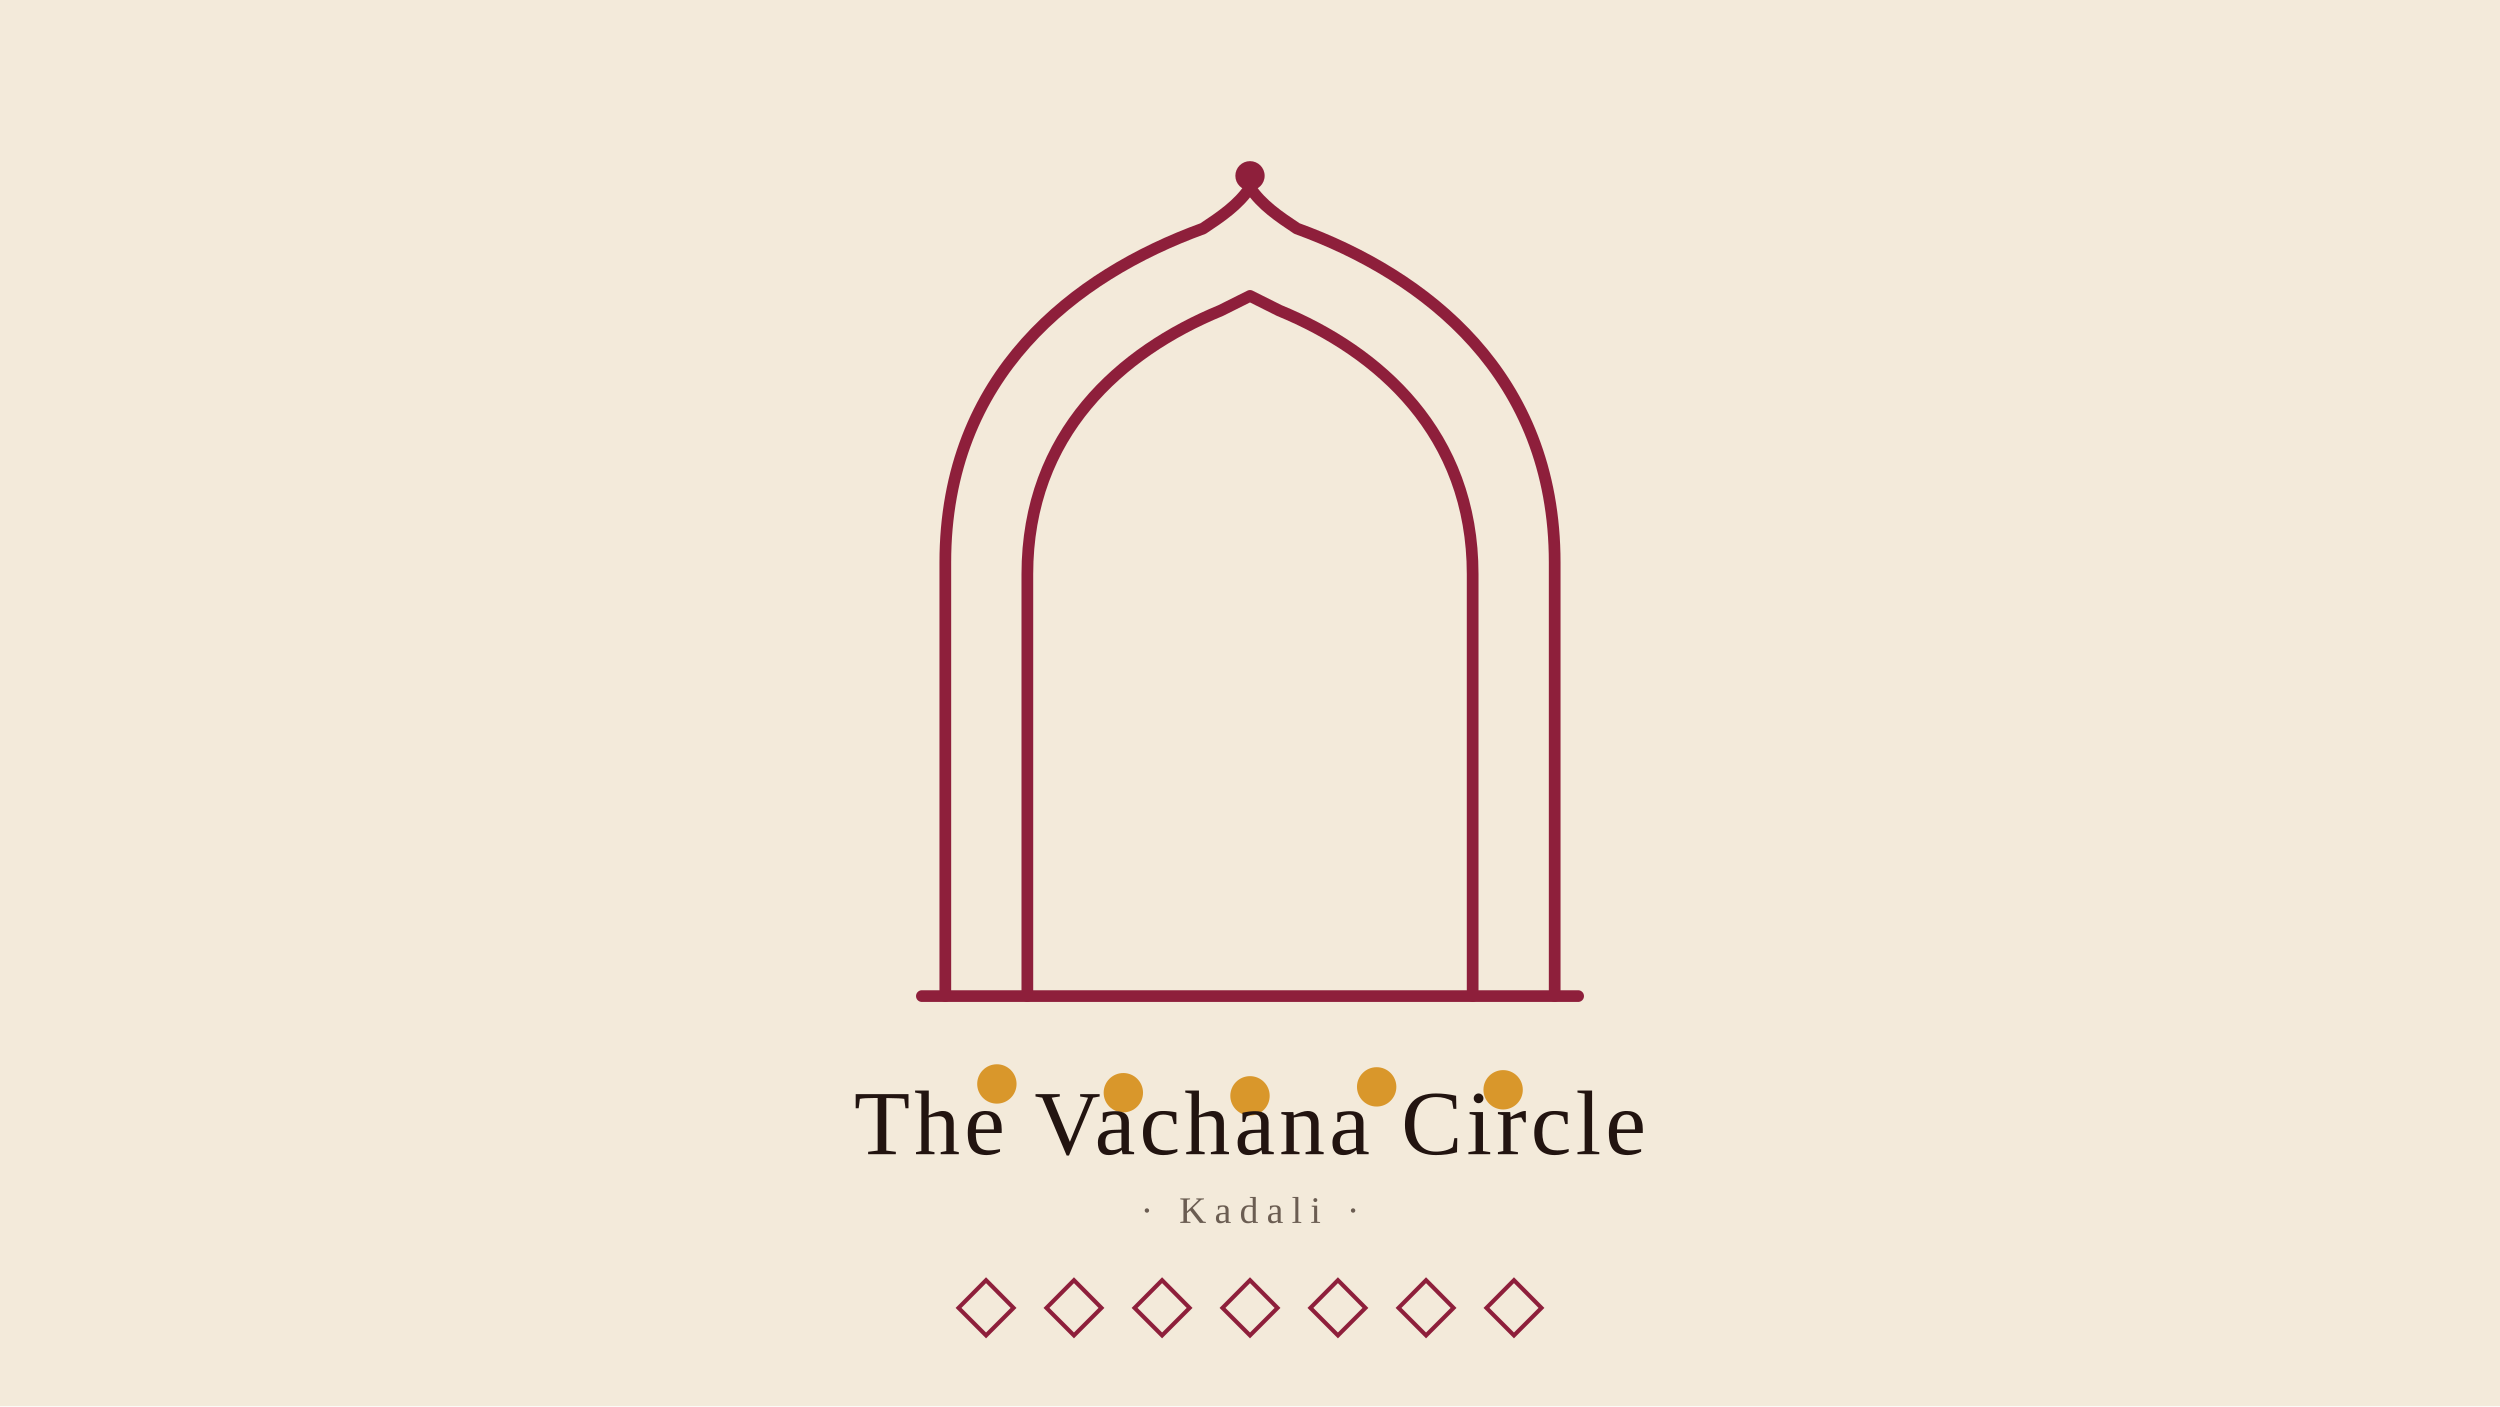
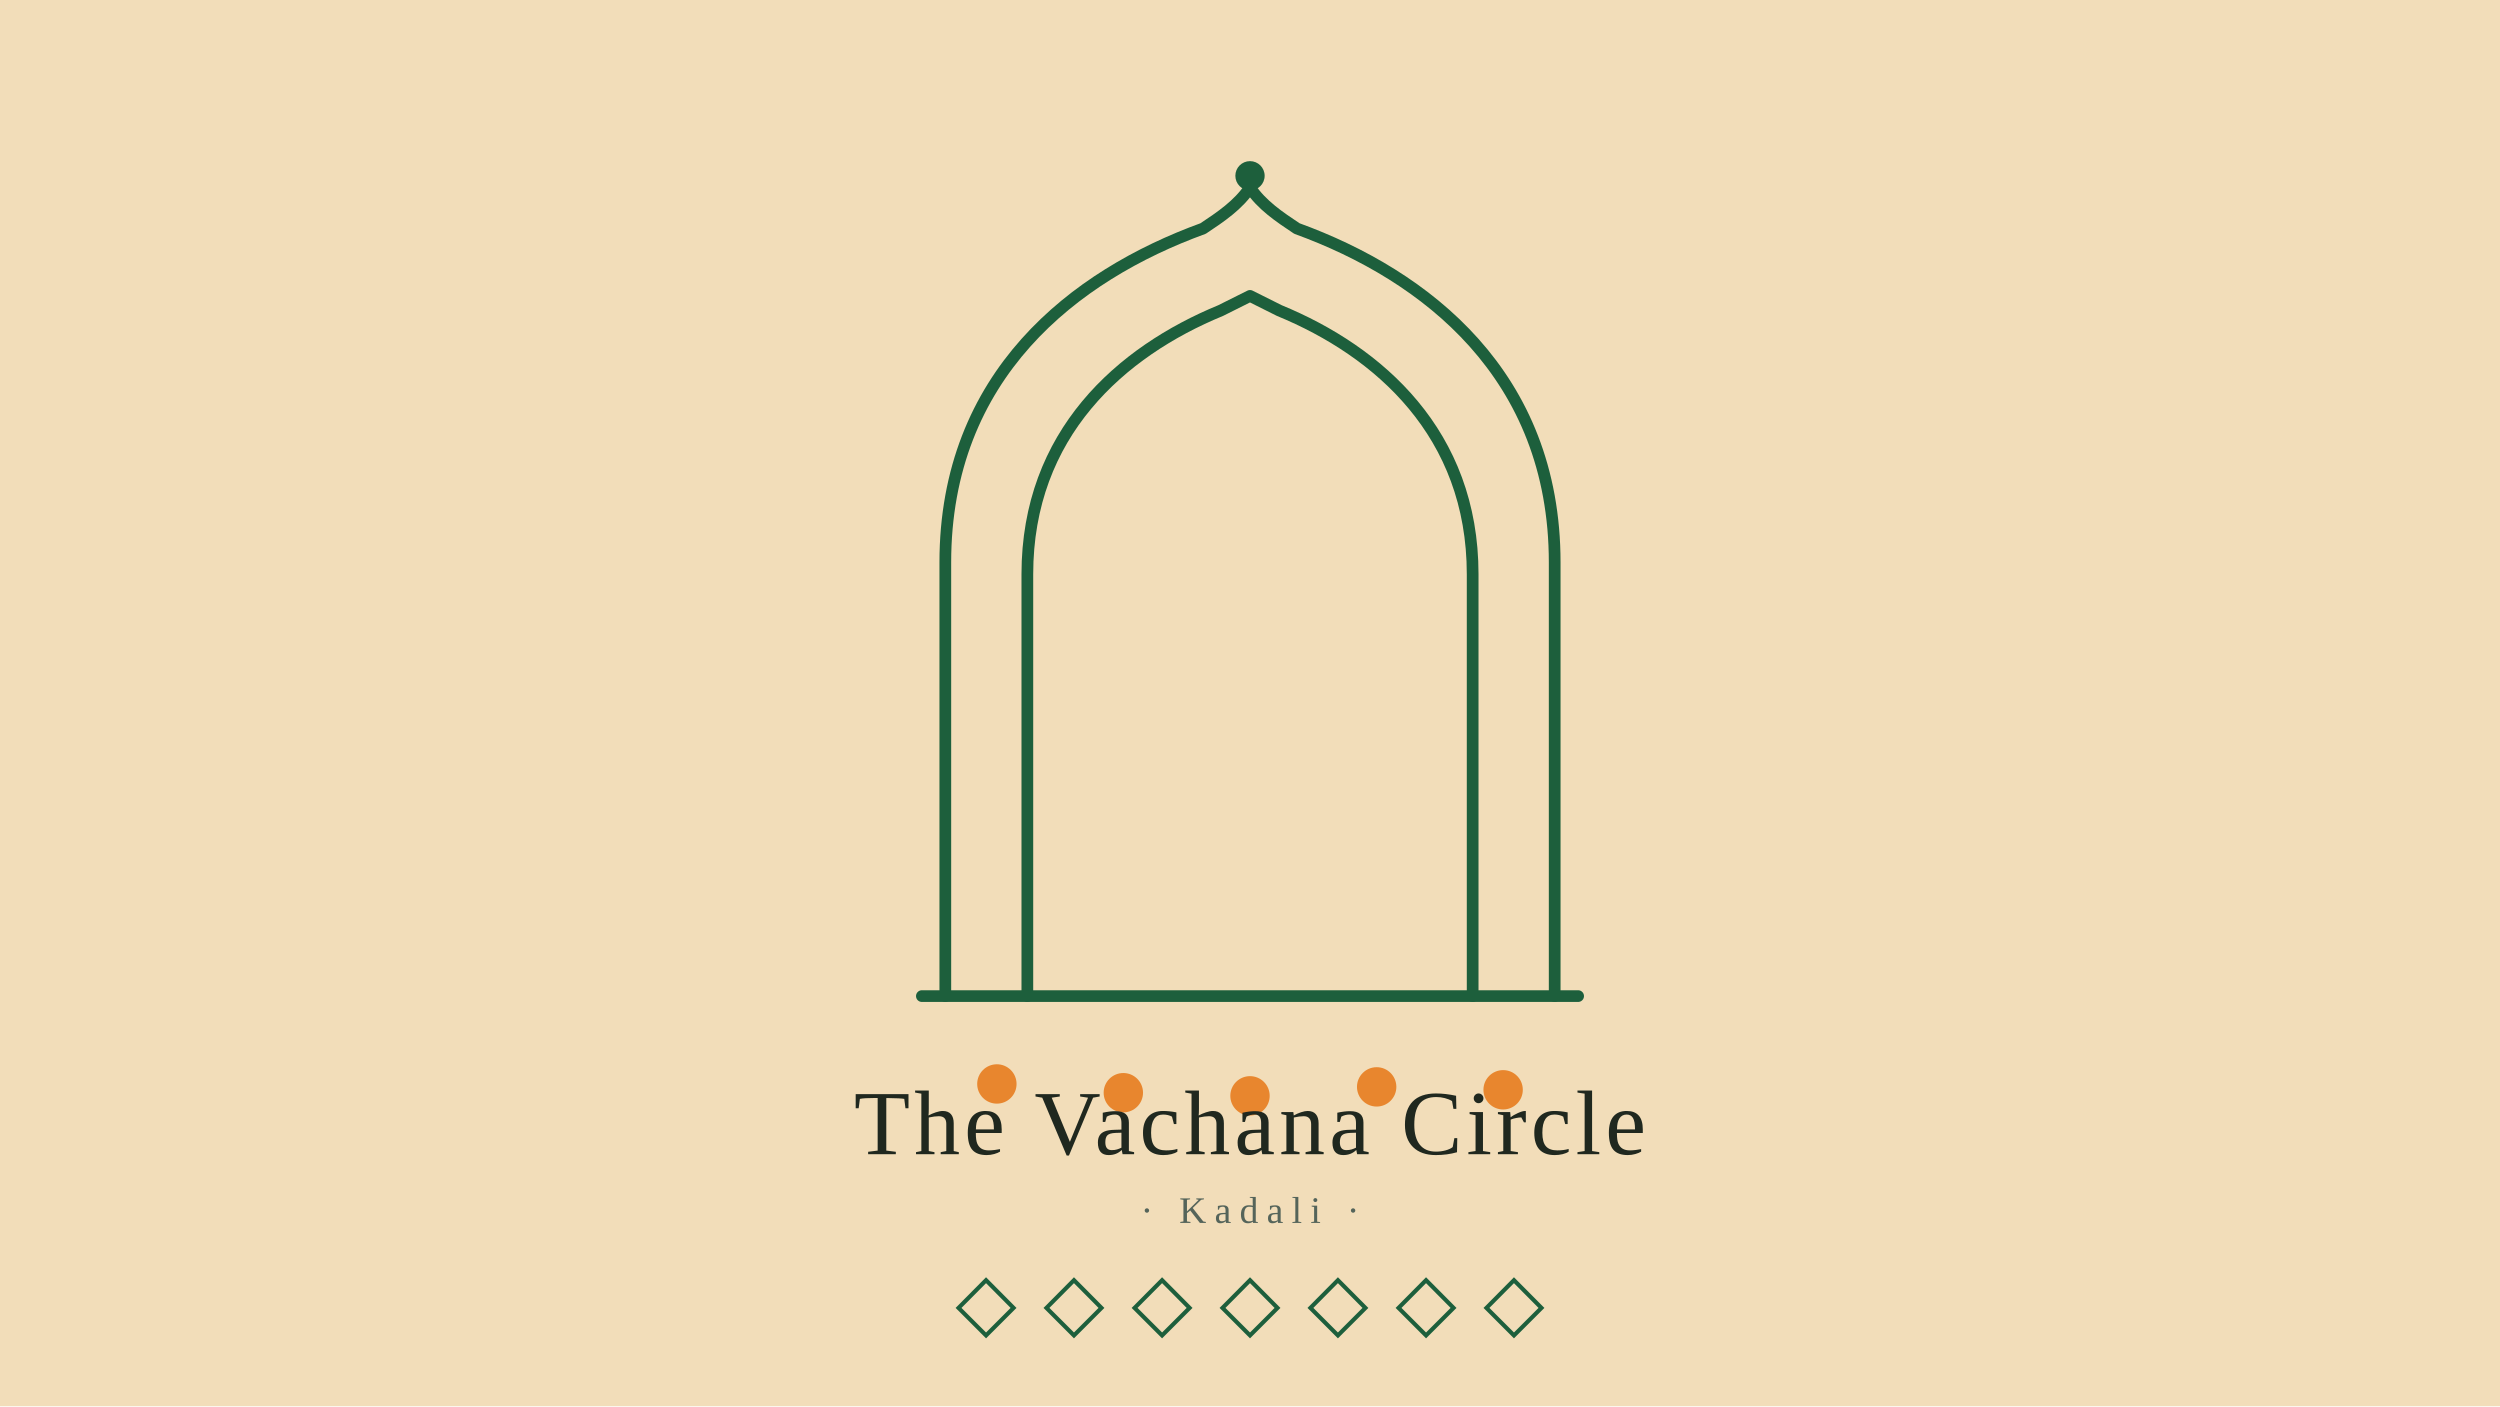
<svg xmlns="http://www.w3.org/2000/svg" viewBox="0 0 1200 675">
-   <rect width="1200" height="675" fill="#F3EADA" />
-   <svg x="431.25" y="67.5" width="337.5" height="421.875" viewBox="0 0 120 150" fill="none" stroke="#8E1F3B" stroke-width="2" stroke-linecap="round" stroke-linejoin="round">
-     <circle cx="60" cy="6" r="2.5" fill="#8E1F3B" stroke="none" />
+   <rect width="1200" height="675" fill="#F2DDB9" />
+   <svg x="431.25" y="67.5" width="337.5" height="421.875" viewBox="0 0 120 150" fill="none" stroke="#1D5F3C" stroke-width="2" stroke-linecap="round" stroke-linejoin="round">
+     <circle cx="60" cy="6" r="2.5" fill="#1D5F3C" stroke="none" />
    <path d="M8 146 V72 C8 40 30 23 52 15 C55 13 58 11 60 8 C62 11 65 13 68 15 C90 23 112 40 112 72 V146" />
    <path d="M22 146 V74 C22 50 38 36 55 29 L60 26.5 L65 29 C82 36 98 50 98 74 V146" />
    <path d="M4 146 H116" />
  </svg>
-   <circle cx="478.5" cy="520.3" r="9.45" fill="#D9972B" />
-   <circle cx="539.2" cy="524.5" r="9.45" fill="#D9972B" />
-   <circle cx="600.0" cy="526.0" r="9.45" fill="#D9972B" />
-   <circle cx="660.8" cy="521.7" r="9.45" fill="#D9972B" />
-   <circle cx="721.5" cy="523.1" r="9.45" fill="#D9972B" />
-   <text x="600.0" y="554" text-anchor="middle" fill="#221410" font-family="Georgia, 'Times New Roman', serif" font-size="44" letter-spacing="2">The Vachana Circle</text>
-   <text x="600.0" y="587" text-anchor="middle" fill="#6B5D52" font-family="Georgia, 'Times New Roman', serif" font-size="18" letter-spacing="4">· Kadali ·</text>
-   <path d="M473.3 614.5 L486.5 627.8 L473.3 641.0 L460.1 627.8 Z" fill="none" stroke="#8E1F3B" stroke-width="2" />
-   <path d="M515.5 614.5 L528.7 627.8 L515.5 641.0 L502.3 627.8 Z" fill="none" stroke="#8E1F3B" stroke-width="2" />
-   <path d="M557.8 614.5 L571.0 627.8 L557.8 641.0 L544.6 627.8 Z" fill="none" stroke="#8E1F3B" stroke-width="2" />
-   <path d="M600.0 614.5 L613.2 627.8 L600.0 641.0 L586.8 627.8 Z" fill="none" stroke="#8E1F3B" stroke-width="2" />
-   <path d="M642.2 614.5 L655.4 627.8 L642.2 641.0 L629.0 627.8 Z" fill="none" stroke="#8E1F3B" stroke-width="2" />
-   <path d="M684.5 614.5 L697.7 627.8 L684.5 641.0 L671.3 627.8 Z" fill="none" stroke="#8E1F3B" stroke-width="2" />
-   <path d="M726.7 614.5 L739.9 627.8 L726.7 641.0 L713.5 627.8 Z" fill="none" stroke="#8E1F3B" stroke-width="2" />
+   <circle cx="478.5" cy="520.3" r="9.45" fill="#E8862E" />
+   <circle cx="539.2" cy="524.5" r="9.45" fill="#E8862E" />
+   <circle cx="600.0" cy="526.0" r="9.45" fill="#E8862E" />
+   <circle cx="660.8" cy="521.7" r="9.45" fill="#E8862E" />
+   <circle cx="721.5" cy="523.1" r="9.45" fill="#E8862E" />
+   <text x="600.0" y="554" text-anchor="middle" fill="#20281F" font-family="Georgia, 'Times New Roman', serif" font-size="44" letter-spacing="2">The Vachana Circle</text>
+   <text x="600.0" y="587" text-anchor="middle" fill="#55645A" font-family="Georgia, 'Times New Roman', serif" font-size="18" letter-spacing="4">· Kadali ·</text>
+   <path d="M473.3 614.5 L486.5 627.8 L473.3 641.0 L460.1 627.8 Z" fill="none" stroke="#1D5F3C" stroke-width="2" />
+   <path d="M515.5 614.5 L528.7 627.8 L515.5 641.0 L502.3 627.8 Z" fill="none" stroke="#1D5F3C" stroke-width="2" />
+   <path d="M557.8 614.5 L571.0 627.8 L557.8 641.0 L544.6 627.8 Z" fill="none" stroke="#1D5F3C" stroke-width="2" />
+   <path d="M600.0 614.5 L613.2 627.8 L600.0 641.0 L586.8 627.8 Z" fill="none" stroke="#1D5F3C" stroke-width="2" />
+   <path d="M642.2 614.5 L655.4 627.8 L642.2 641.0 L629.0 627.8 Z" fill="none" stroke="#1D5F3C" stroke-width="2" />
+   <path d="M684.5 614.5 L697.7 627.8 L684.5 641.0 L671.3 627.8 Z" fill="none" stroke="#1D5F3C" stroke-width="2" />
+   <path d="M726.7 614.5 L739.9 627.8 L726.7 641.0 L713.5 627.8 Z" fill="none" stroke="#1D5F3C" stroke-width="2" />
</svg>
